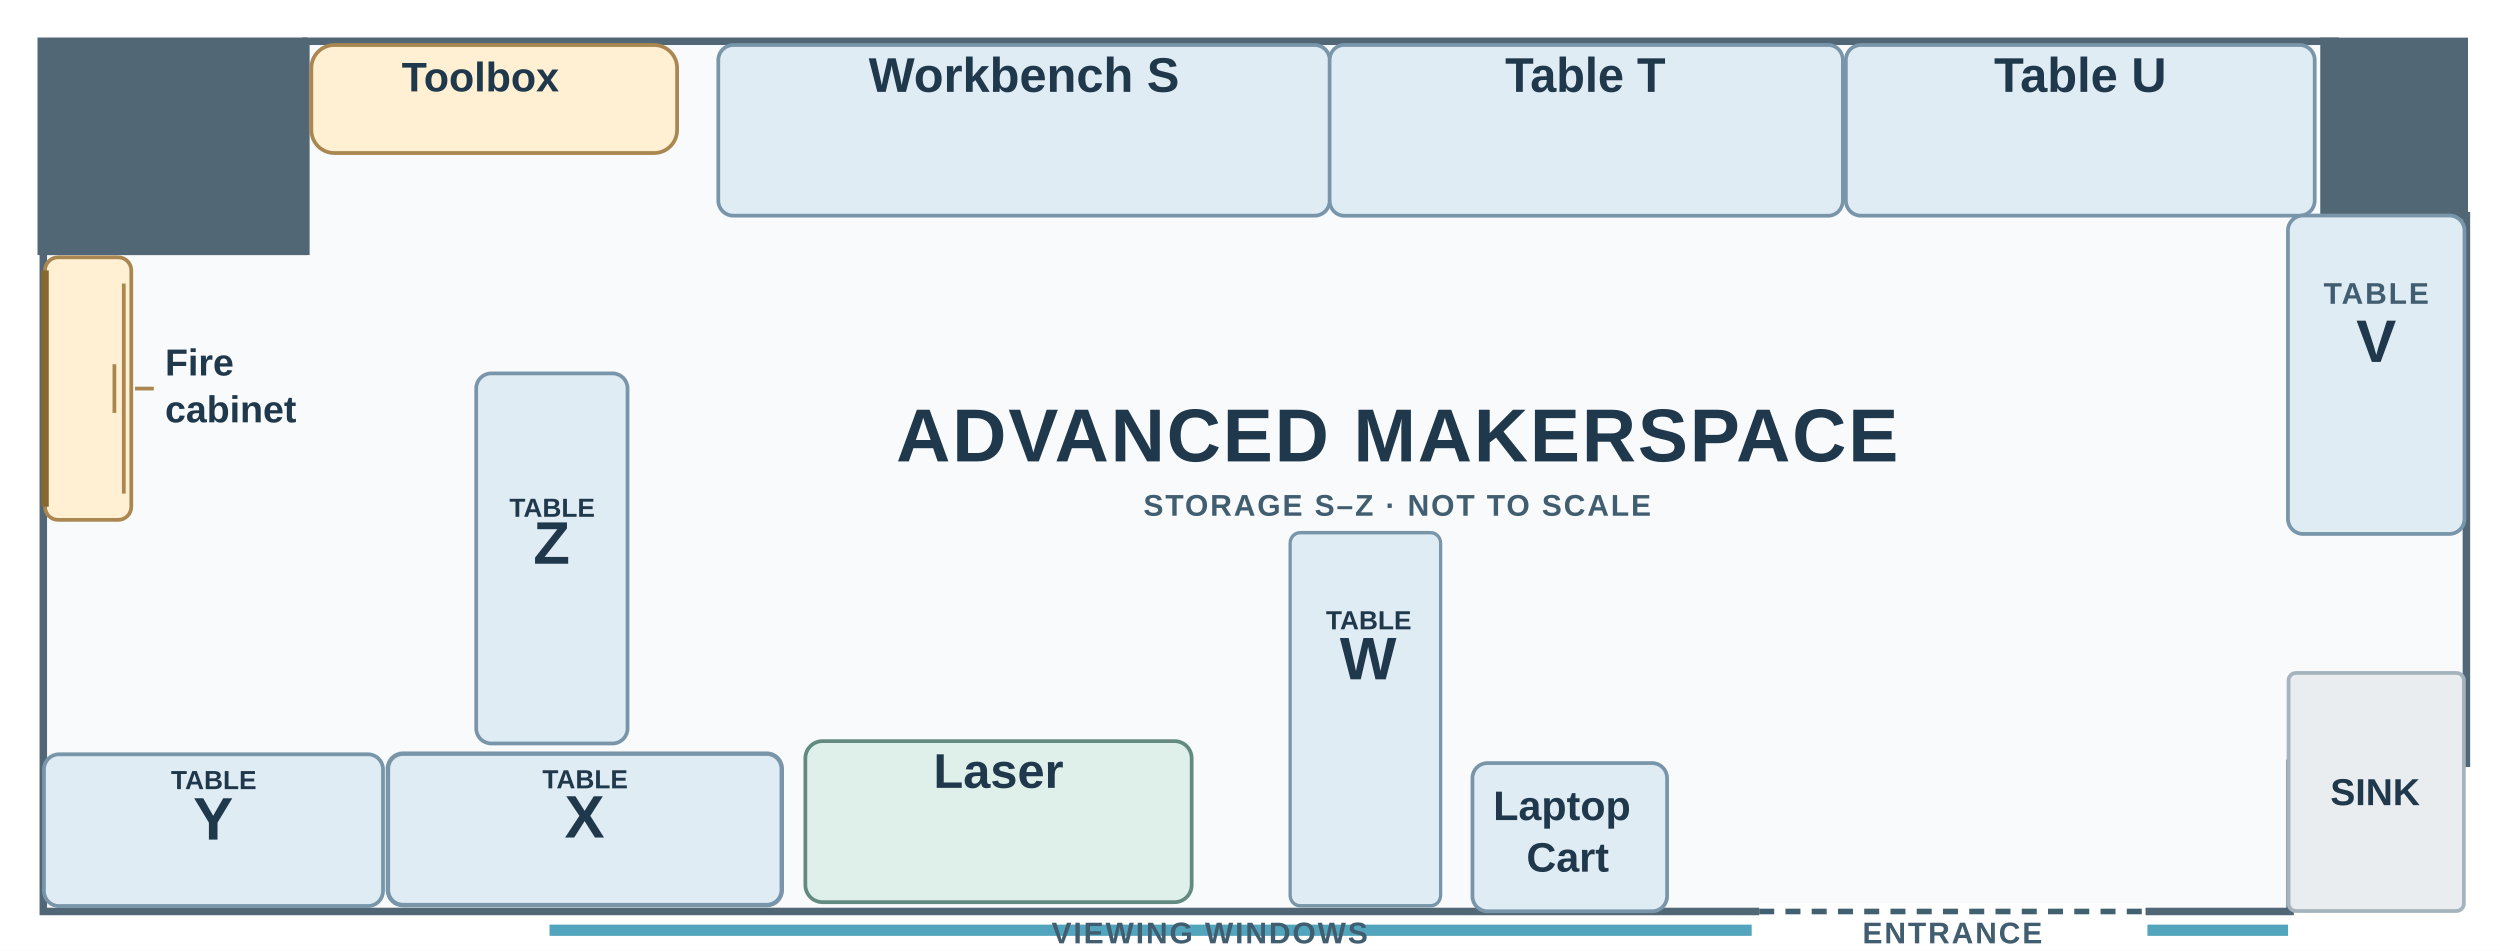
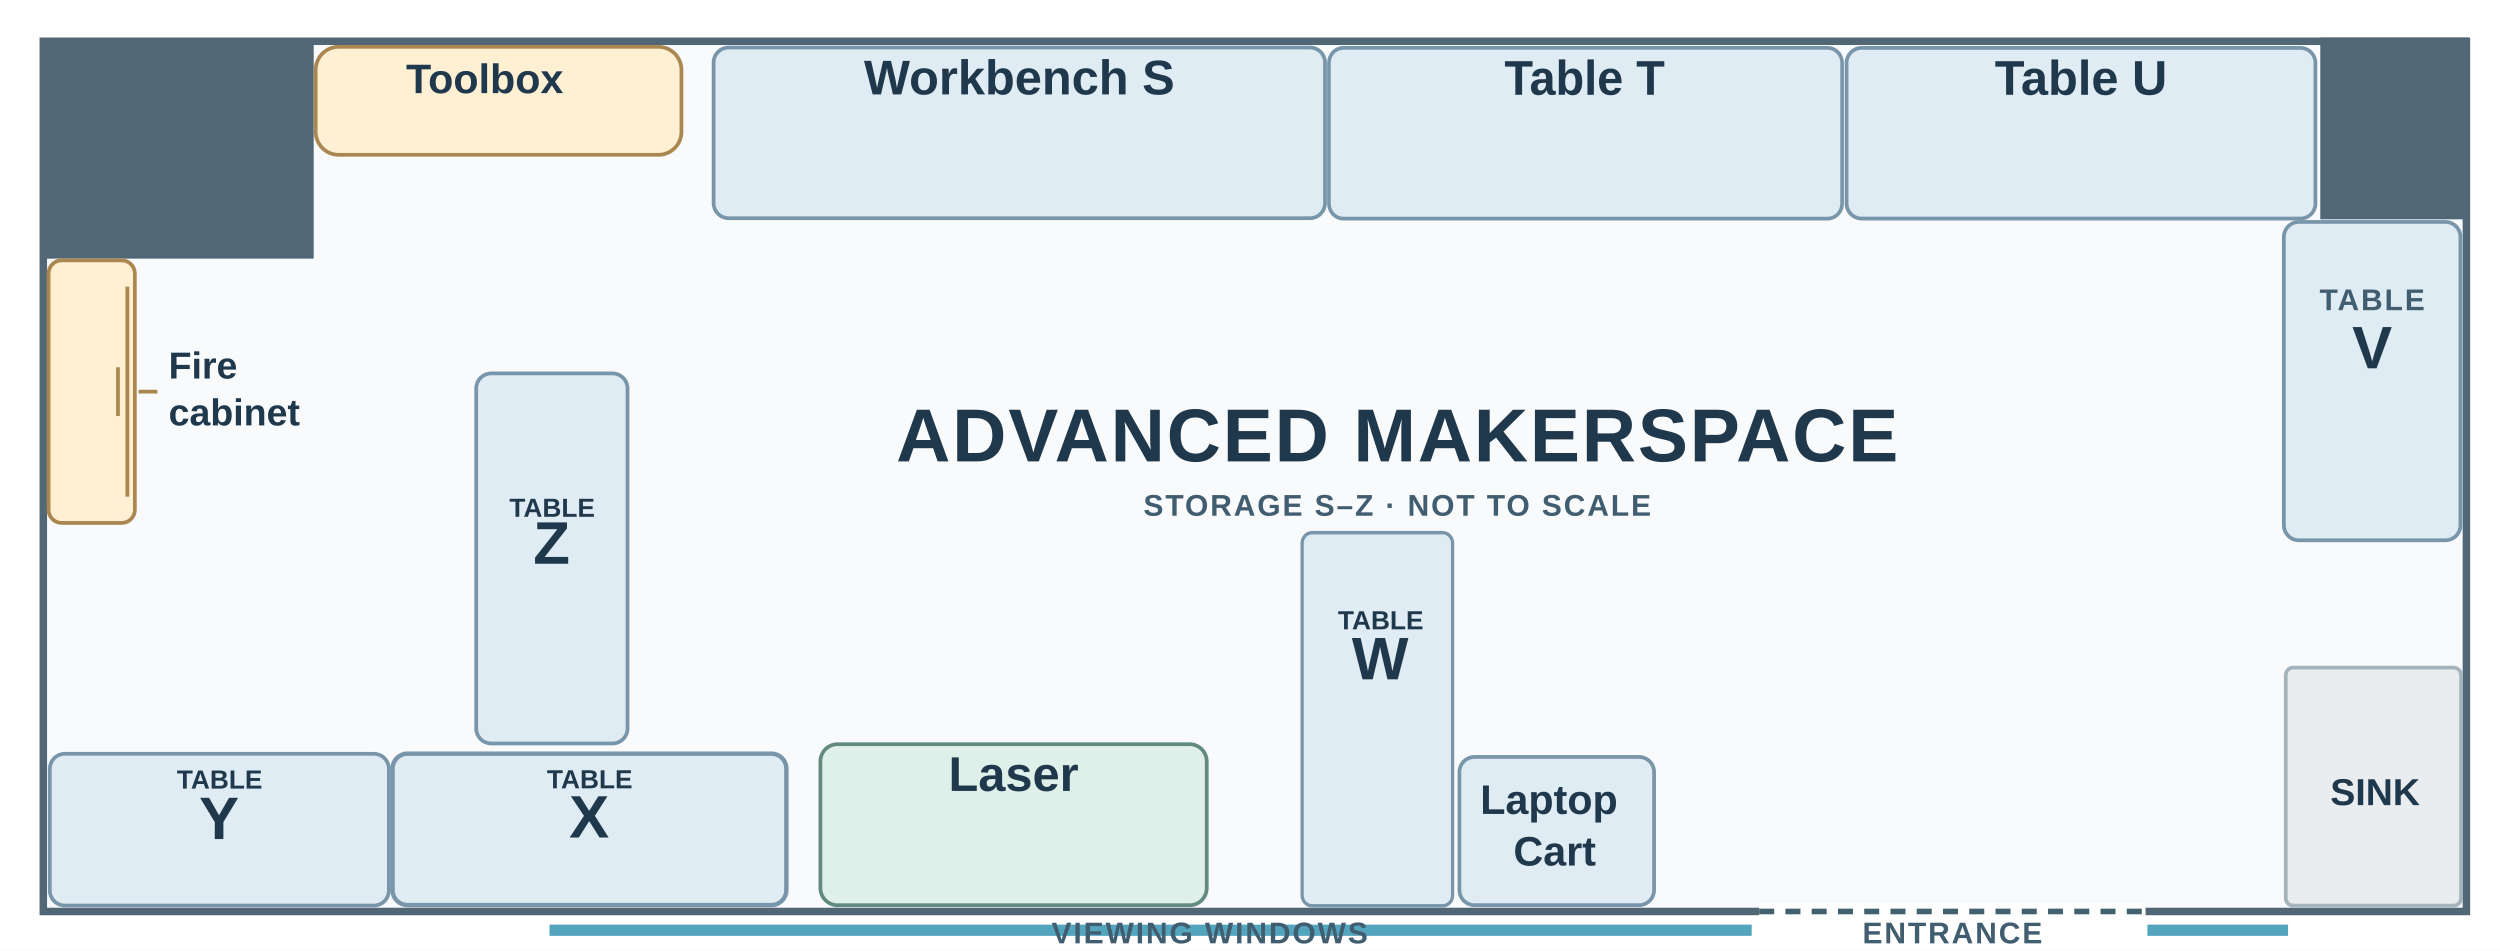
<svg xmlns="http://www.w3.org/2000/svg" width="1333" height="507" viewBox="0 0 1333 507" role="img" aria-labelledby="title description" version="1.1" id="svg23">
  <defs id="defs23" />
  <style id="style1">
    text { font-family: "Segoe UI", Arial, sans-serif; fill: #20384b; text-anchor: middle; }
    .floor { fill: #f8fafc; stroke: #526776; stroke-width: 4; }
    .wall { fill: #526776; stroke: #526776; stroke-width: 4; }
    .surface { fill: #e0ecf4; stroke: #7895a9; stroke-width: 2; }
    .station { fill: #dff0eb; stroke: #638a7f; stroke-width: 2; }
    .cabinet { fill: #fff0d4; stroke: #aa8750; stroke-width: 2; }
    .landmark { fill: #e9edf0; stroke: #a5b3bd; stroke-width: 2; }
    .label { font-size: 26px; font-weight: 600; }
    .letter { font-size: 32px; font-weight: 700; }
    .small { font-size: 16px; font-weight: 600; letter-spacing: 1px; fill: #415d70; }
  </style>
  <rect width="1333" height="507" fill="#fff" id="rect1" />
-   <path class="floor" d="M 163.089,22 H 1245.089 v 93 h 70 v 292 h -94 v 79 H 23.089 V 134 H 163.089 Z" id="path1" />
+   <path class="floor" d="M 23.089,22 H 1315.089 V 486 H 23.089 V 134 Z" id="path1" />
  <path d="M293 496H934M1145 496H1220" stroke="#53a5bd" stroke-width="6" id="path2" />
  <text class="small" x="645" y="503" id="text2">VIEWING WINDOWS</text>
  <path d="M938 486H1144" stroke="#fff" stroke-width="9" id="path3" />
  <path d="M938 486H1144" stroke="#416170" stroke-width="3" stroke-dasharray="8 6" id="path4" />
  <text class="small" x="1041" y="503" id="text4">ENTRANCE</text>
  <text x="745" y="246" font-size="40" font-weight="700" letter-spacing="1" id="text5">ADVANCED MAKERSPACE</text>
  <text class="small" x="745" y="275" id="text6">STORAGE S–Z · NOT TO SCALE</text>
-   <rect id="advanced-left-wall" class="wall" x="22" y="22" width="140" height="112" />
+   <rect id="advanced-left-wall" class="wall" x="25.266" y="23.905" width="140" height="112" />
  <rect id="advanced-right-wall" class="wall" x="1239.167" y="22.066" width="74.768" height="92.869" />
-   <g data-location-id="loc-common-toolbench" id="g7">
+   <g data-location-id="loc-common-toolbench" id="g7" transform="translate(2.313291,0.9525316)">
    <rect class="cabinet" x="166.008" y="24.008" width="195.022" height="57.591" rx="12.285" id="rect6" />
    <text x="256.127" y="48.722" font-size="22px" font-weight="700" id="text7">Toolbox</text>
  </g>
-   <g data-location-id="loc-advanced-fire-cabinet" id="g10" transform="translate(0,-46.81013)">
+   <g data-location-id="loc-advanced-fire-cabinet" id="g10" transform="translate(1.905063,-45.17722)">
    <rect class="cabinet" x="24" y="184" width="46" height="140" rx="7" id="rect7" />
-     <path d="M 24,191 V 317" stroke="#876833" stroke-width="4" id="path7" />
    <path d="m 66,198 v 112 m -5,-69 v 26" stroke="#aa8750" stroke-width="2" id="path8" />
    <path d="M 72,254 H 82" stroke="#aa8750" stroke-width="2" id="path9" />
    <text x="88" y="247" font-size="20px" font-weight="600" style="text-anchor:start" id="text9">Fire</text>
    <text x="88" y="272" font-size="20px" font-weight="600" style="text-anchor:start" id="text10">cabinet</text>
  </g>
-   <g data-location-id="loc-advanced-workbench-16" data-storage-letter="S" id="g11">
+   <g data-location-id="loc-advanced-workbench-16" data-storage-letter="S" id="g11" transform="translate(-2.501726,1.347083)">
    <rect class="surface" x="383" y="24" width="326" height="91" rx="8" id="rect10" />
    <text class="label" x="546" y="49" id="text11">Workbench S</text>
  </g>
-   <g data-location-id="loc-advanced-table-19" data-storage-letter="T" id="g12" transform="matrix(0.9600336,0,0,1.000439,28.31623,-0.03050662)">
+   <g data-location-id="loc-advanced-table-19" data-storage-letter="T" id="g12" transform="matrix(0.9600336,0,0,1.000439,27.93135,1.509017)">
    <rect class="surface" x="709" y="24" width="285" height="91" rx="8" id="rect11" />
    <text class="label" x="851" y="49" id="text12">Table T</text>
  </g>
-   <g data-location-id="loc-advanced-table-3" data-storage-letter="U" id="g13" transform="translate(-9.797468)">
+   <g data-location-id="loc-advanced-table-3" data-storage-letter="U" id="g13" transform="translate(-9.412588,1.539524)">
    <rect class="surface" x="994" y="24" width="250" height="91" rx="8" id="rect12" />
    <text class="label" x="1119" y="49" id="text13">Table U</text>
  </g>
-   <g data-location-id="loc-advanced-table-18" data-storage-letter="V" id="g15">
+   <g data-location-id="loc-advanced-table-18" data-storage-letter="V" id="g15" transform="translate(-2.177215,3.401899)">
    <rect class="surface" x="1219.924" y="114.924" width="94.151" height="169.759" rx="8.013" id="rect13" />
    <text class="small" x="1267" y="162" id="text14">TABLE</text>
    <text class="letter" x="1267" y="193" id="text15">V</text>
  </g>
  <g data-location-id="loc-advanced-table-21" data-storage-letter="Z" id="g17" transform="translate(70.75949,74.56962)">
    <rect class="surface" x="183.156" y="124.536" width="80.687" height="197.308" rx="7.969" id="rect15" />
    <text x="223.644" y="201" font-size="14px" font-weight="600" id="text16">TABLE</text>
    <text class="letter" x="223.344" y="226" id="text17">Z</text>
  </g>
-   <g data-location-id="loc-advanced-table-20" data-storage-letter="Y" id="g19">
+   <g data-location-id="loc-advanced-table-20" data-storage-letter="Y" id="g19" transform="translate(3.129747,-0.2721519)">
    <rect class="surface" x="-483.1" y="23.432" width="80.909" height="180.782" rx="7.991" id="rect17" transform="rotate(-90)" />
    <text class="letter" x="113.667" y="447.667" id="text17-1" style="font-weight:700;font-size:32px;font-family:'Segoe UI', Arial, sans-serif;text-anchor:middle;fill:#20384b">Y</text>
    <text x="113.966" y="420.759" font-size="14px" font-weight="600" id="text18">TABLE</text>
  </g>
-   <g data-location-id="loc-table-u" data-storage-letter="X" id="g19-8" transform="translate(183.3226,-0.4242639)">
+   <g data-location-id="loc-table-u" data-storage-letter="X" id="g19-8" transform="translate(185.7719,-0.4242639)">
    <rect class="surface" x="-483.016" y="23.516" width="80.741" height="210.006" rx="7.974" id="rect17-8" transform="rotate(-90)" style="fill:#e0ecf4;stroke:#7895a9;stroke-width:2.36" />
    <text class="letter" x="128.363" y="447.003" id="text17-1-5" style="font-weight:700;font-size:32px;font-family:'Segoe UI', Arial, sans-serif;text-anchor:middle;fill:#20384b">X</text>
    <text x="128.663" y="420.759" font-size="14px" font-weight="600" id="text18-2" style="font-family:'Segoe UI', Arial, sans-serif;text-anchor:middle;fill:#20384b">TABLE</text>
  </g>
-   <g data-location-id="loc-advanced-table-11" data-storage-letter="W" id="g20" transform="matrix(0.8685395,0,0,0.9097458,362.9433,20.02524)">
+   <g data-location-id="loc-advanced-table-11" data-storage-letter="W" id="g20" transform="matrix(0.8685395,0,0,0.9097458,369.3389,20.02524)">
    <rect class="surface" x="-508.858" y="374.142" width="218.674" height="92.382" rx="6.16" id="rect19" transform="rotate(-90)" />
    <text class="letter" x="412.364" y="384.953" id="text17-1-1" style="font-weight:700;font-size:35.999px;font-family:'Segoe UI', Arial, sans-serif;text-anchor:middle;fill:#20384b;stroke-width:1.125" transform="scale(1.023447,0.9770905)">W</text>
    <text x="412.702" y="354.959" font-size="15.75px" font-weight="600" id="text18-2-7" style="font-family:'Segoe UI', Arial, sans-serif;text-anchor:middle;fill:#20384b;stroke-width:1.125" transform="scale(1.023447,0.9770905)">TABLE</text>
  </g>
-   <g data-location-id="loc-advanced-laser" id="g21" transform="translate(-148.5949,-4.898734)">
+   <g data-location-id="loc-advanced-laser" id="g21" transform="translate(-140.5665,-3.265823)">
    <rect class="station" x="578.006" y="400.069" width="205.989" height="85.862" rx="9.155" id="rect20" />
    <text class="label" x="681" y="425" id="text21">Laser</text>
  </g>
-   <g data-location-id="loc-advanced-laptop-cart" id="g22">
+   <g data-location-id="loc-advanced-laptop-cart" id="g22" transform="translate(-6.939873,-3.265823)">
    <rect class="surface" x="785.11" y="406.869" width="103.78" height="79.021" rx="7.983" id="rect21" />
    <text x="835.911" y="437.266" font-size="22px" font-weight="600" id="text22">
      <tspan id="tspan26" x="835.911" y="437.266">Laptop</tspan>
      <tspan id="tspan27" x="835.911" y="464.766">Cart</tspan>
    </text>
  </g>
-   <rect class="landmark" x="1220.264" y="358.821" width="93.472" height="126.915" rx="3.978" id="rect22" />
+   <rect class="landmark" x="1218.767" y="355.963" width="93.472" height="126.915" rx="3.978" id="rect22" />
  <text x="1266.409" y="429.28" font-size="20px" font-weight="600" id="text23">SINK</text>
</svg>
